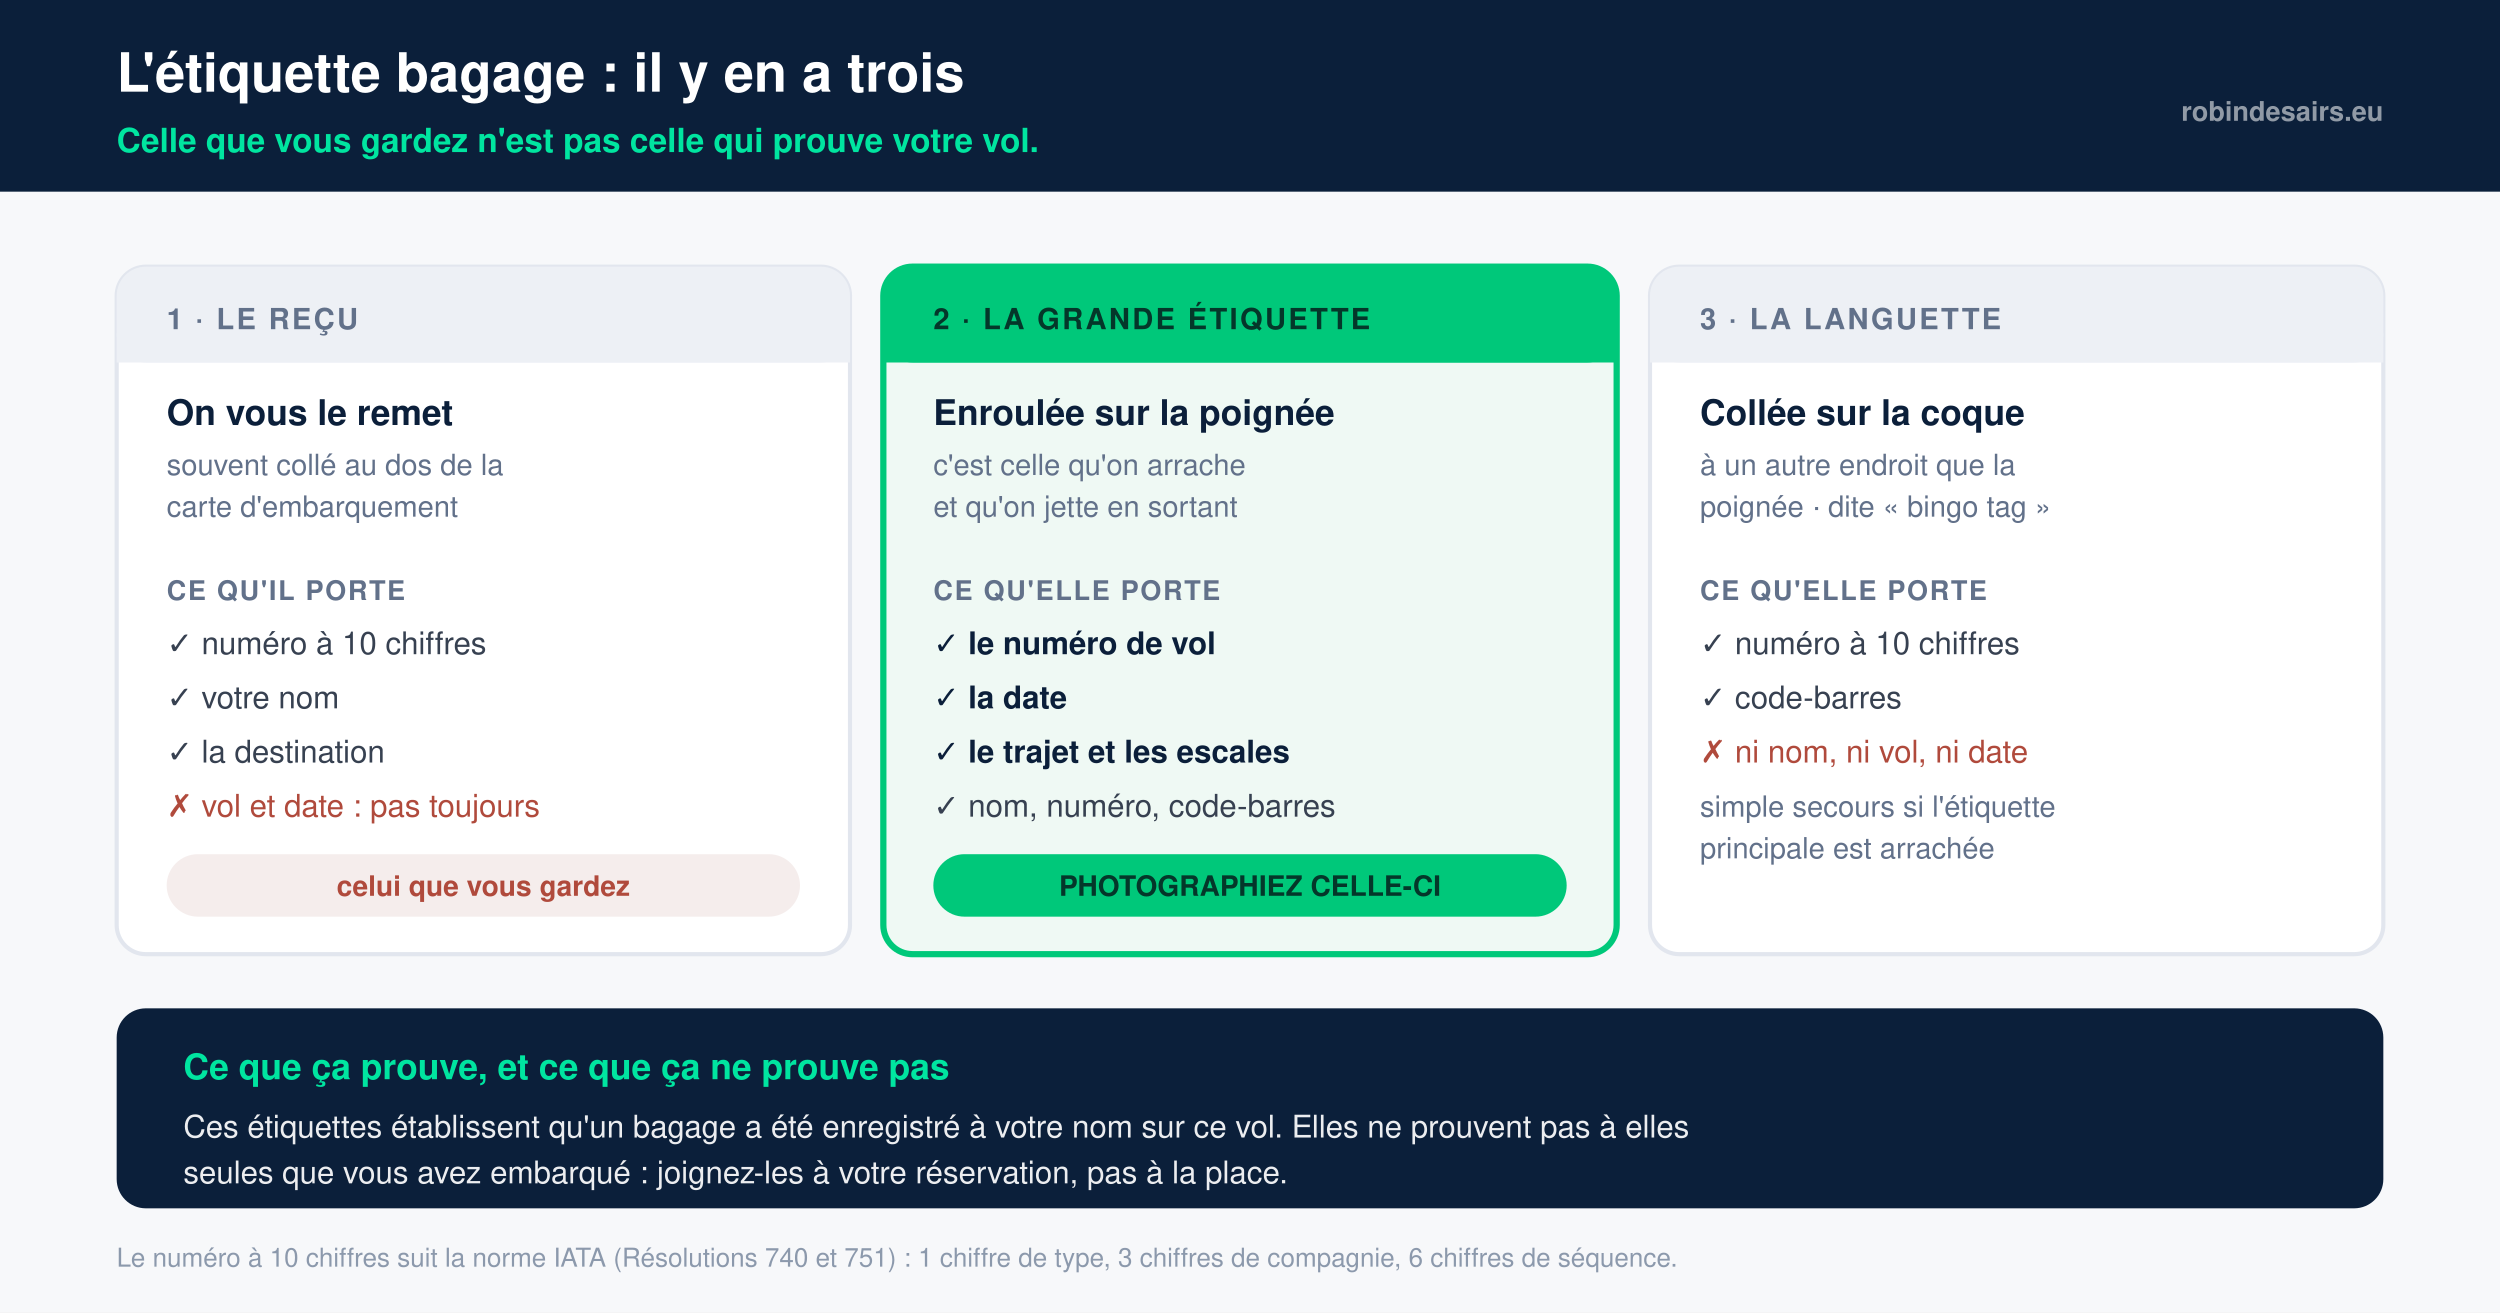
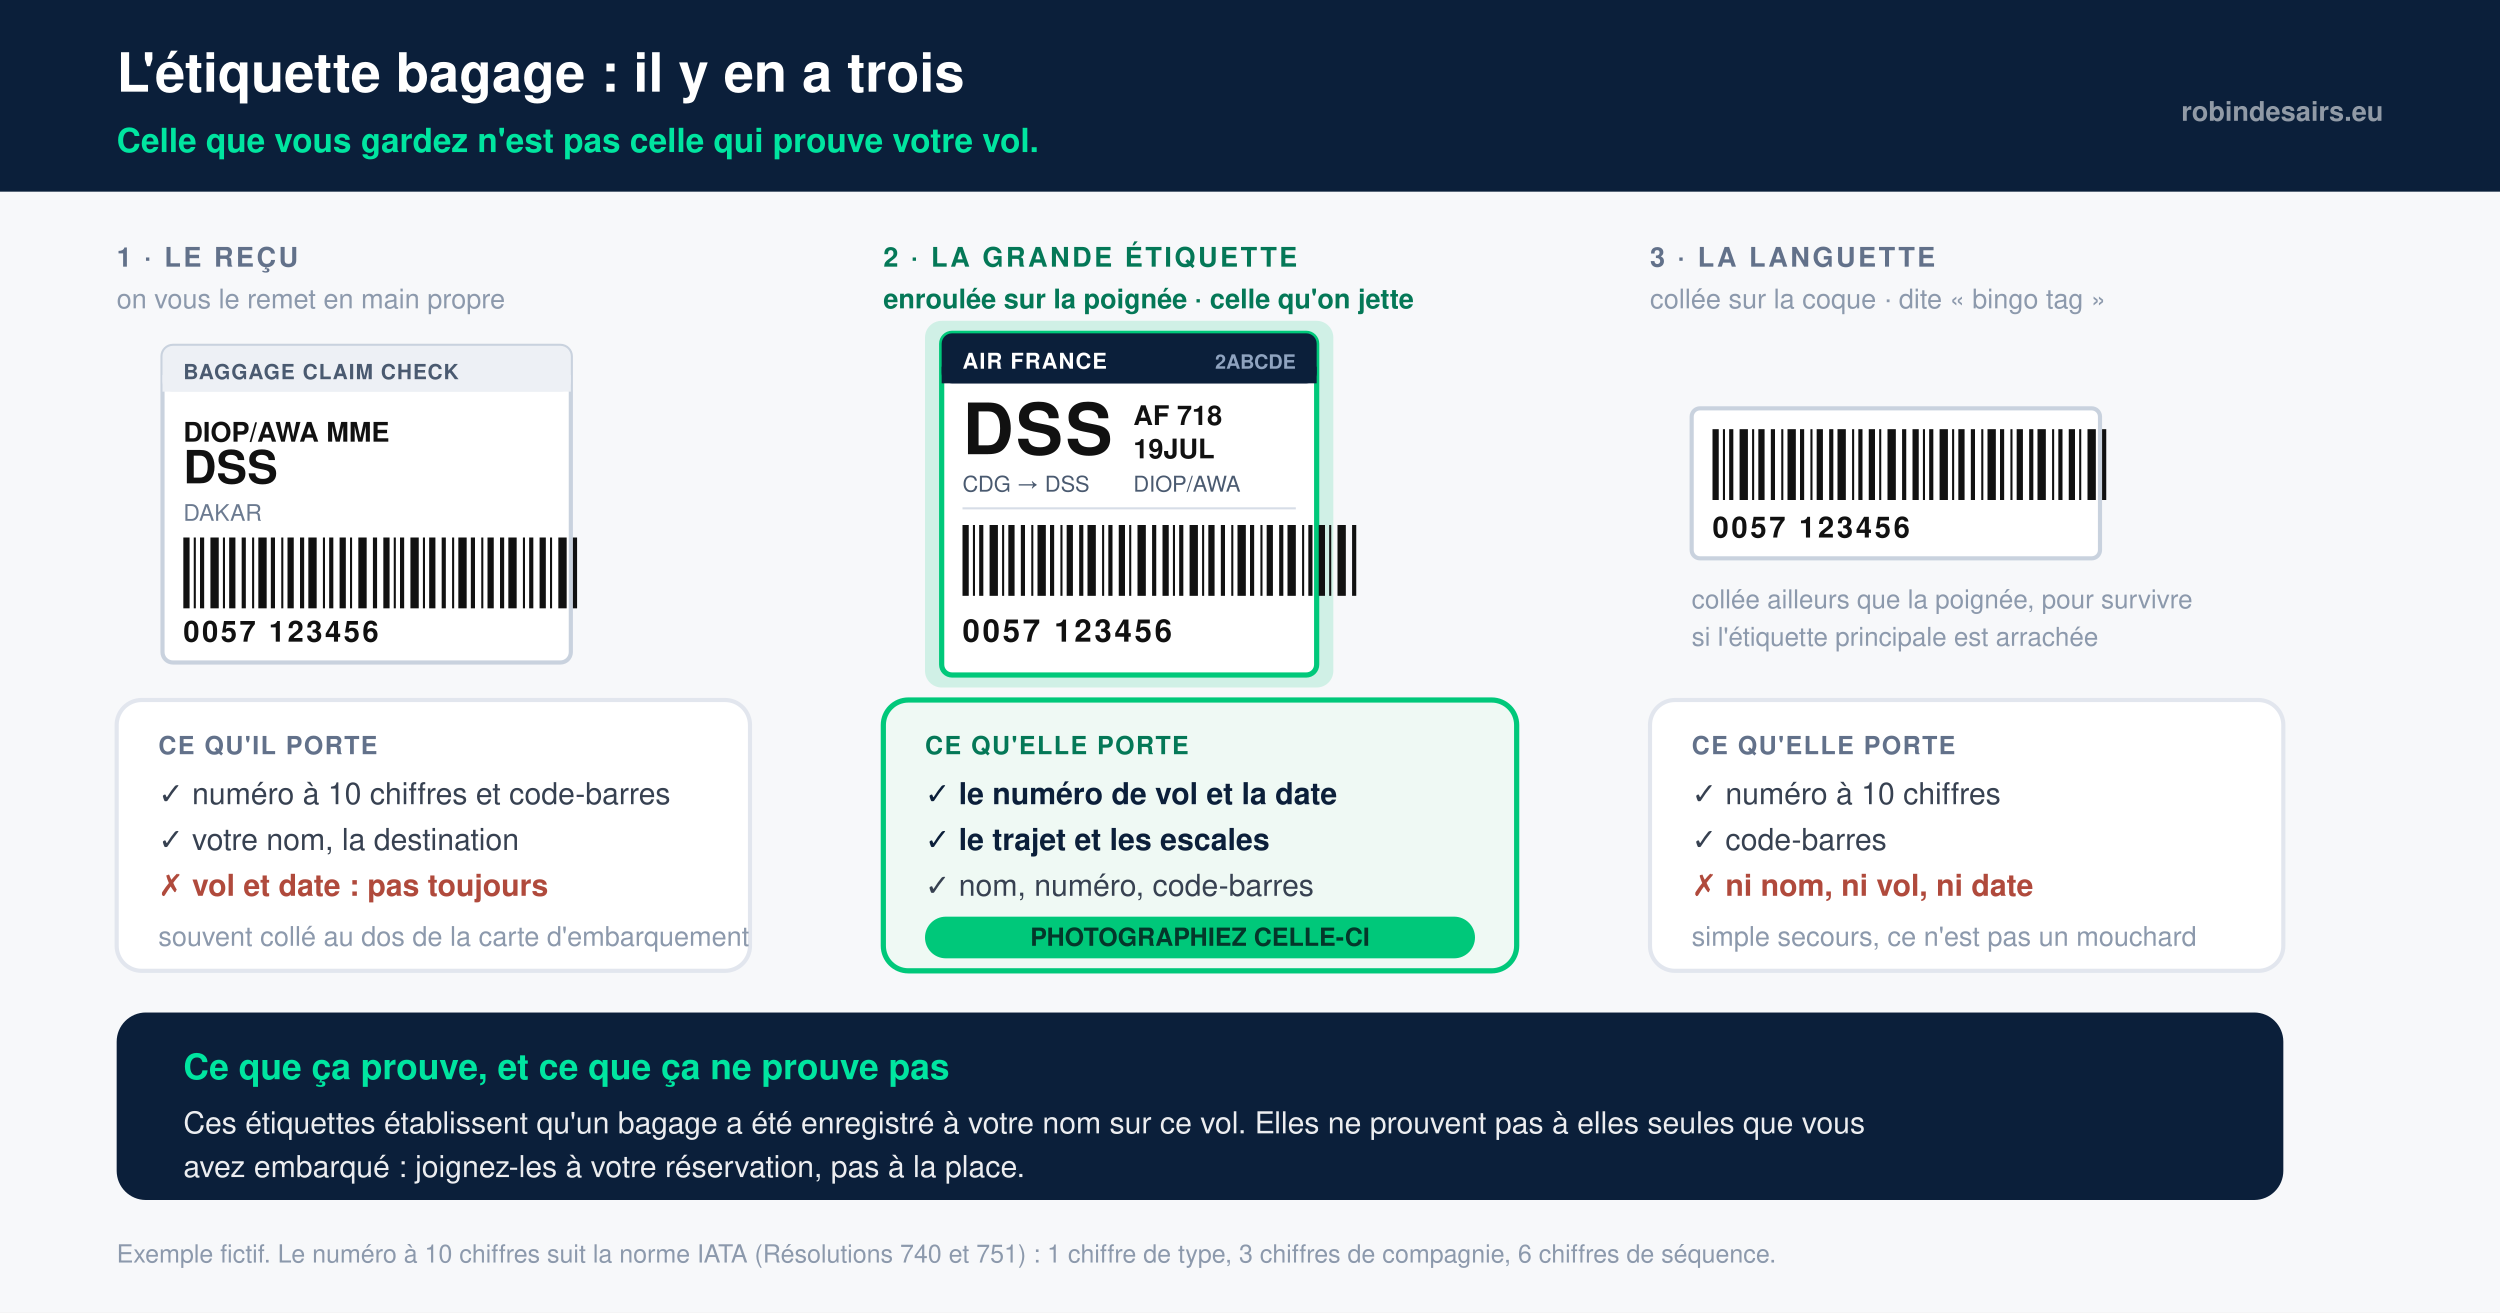
<svg xmlns="http://www.w3.org/2000/svg" width="1200" height="630" viewBox="0 0 1200 630" font-family="Montserrat, Helvetica, Arial, sans-serif">
+   <defs>
+     <g id="bc">
+       <rect x="0" y="0" width="3" height="34" fill="#111" />
+       <rect x="5" y="0" width="1" height="34" fill="#111" />
+       <rect x="8" y="0" width="2" height="34" fill="#111" />
+       <rect x="13" y="0" width="4" height="34" fill="#111" />
+       <rect x="19" y="0" width="1" height="34" fill="#111" />
+       <rect x="22" y="0" width="3" height="34" fill="#111" />
+       <rect x="28" y="0" width="2" height="34" fill="#111" />
+       <rect x="33" y="0" width="1" height="34" fill="#111" />
+       <rect x="36" y="0" width="4" height="34" fill="#111" />
+       <rect x="42" y="0" width="2" height="34" fill="#111" />
+       <rect x="47" y="0" width="1" height="34" fill="#111" />
+       <rect x="50" y="0" width="3" height="34" fill="#111" />
+       <rect x="56" y="0" width="2" height="34" fill="#111" />
+       <rect x="60" y="0" width="4" height="34" fill="#111" />
+       <rect x="67" y="0" width="1" height="34" fill="#111" />
+       <rect x="70" y="0" width="2" height="34" fill="#111" />
+       <rect x="75" y="0" width="3" height="34" fill="#111" />
+       <rect x="80" y="0" width="1" height="34" fill="#111" />
+       <rect x="84" y="0" width="4" height="34" fill="#111" />
+       <rect x="91" y="0" width="2" height="34" fill="#111" />
+     </g>
+   </defs>
  <rect width="1200" height="630" fill="#F7F8FA" />
  <rect x="0" y="0" width="1200" height="92" fill="#0B1F3A" />
  <text x="56" y="44" fill="#FFFFFF" font-size="26" font-weight="800">L'étiquette bagage : il y en a trois</text>
  <text x="56" y="73" fill="#00E5A0" font-size="16" font-weight="600">Celle que vous gardez n'est pas celle qui prouve votre vol.</text>
  <text x="1144" y="58" fill="rgba(255,255,255,.55)" font-size="13" font-weight="700" text-anchor="end">robindesairs.eu</text>
-   <rect x="56" y="128" width="352" height="330" rx="14" fill="#FFFFFF" stroke="#E2E6EE" stroke-width="2" />
-   <rect x="56" y="128" width="352" height="46" rx="14" fill="#EDF0F5" />
-   <rect x="56" y="160" width="352" height="14" fill="#EDF0F5" />
-   <text x="80" y="158" fill="#62718A" font-size="14" font-weight="800" letter-spacing="1.1">1 · LE REÇU</text>
-   <text x="80" y="204" fill="#0B1F3A" font-size="17" font-weight="800">On vous le remet</text>
-   <text x="80" y="228" fill="#62718A" font-size="14">souvent collé au dos de la</text>
-   <text x="80" y="248" fill="#62718A" font-size="14">carte d'embarquement</text>
-   <text x="80" y="288" fill="#62718A" font-size="13" font-weight="800" letter-spacing=".8">CE QU'IL PORTE</text>
-   <text x="80" y="314" fill="#374151" font-size="15">✓ numéro à 10 chiffres</text>
-   <text x="80" y="340" fill="#374151" font-size="15">✓ votre nom</text>
-   <text x="80" y="366" fill="#374151" font-size="15">✓ la destination</text>
-   <text x="80" y="392" fill="#B04A3C" font-size="15">✗ vol et date : pas toujours</text>
-   <rect x="80" y="410" width="304" height="30" rx="15" fill="#F5EDEC" />
-   <text x="232" y="430" fill="#B04A3C" font-size="13.5" font-weight="700" text-anchor="middle">celui que vous gardez</text>
-   <rect x="424" y="128" width="352" height="330" rx="14" fill="#EFF9F4" stroke="#00C87A" stroke-width="3" />
-   <rect x="424" y="128" width="352" height="46" rx="14" fill="#00C87A" />
-   <rect x="424" y="160" width="352" height="14" fill="#00C87A" />
-   <text x="448" y="158" fill="#04372A" font-size="14" font-weight="800" letter-spacing="1.1">2 · LA GRANDE ÉTIQUETTE</text>
-   <text x="448" y="204" fill="#0B1F3A" font-size="17" font-weight="800">Enroulée sur la poignée</text>
-   <text x="448" y="228" fill="#62718A" font-size="14">c'est celle qu'on arrache</text>
-   <text x="448" y="248" fill="#62718A" font-size="14">et qu'on jette en sortant</text>
-   <text x="448" y="288" fill="#62718A" font-size="13" font-weight="800" letter-spacing=".8">CE QU'ELLE PORTE</text>
-   <text x="448" y="314" fill="#0B1F3A" font-size="15" font-weight="800">✓ le numéro de vol</text>
-   <text x="448" y="340" fill="#0B1F3A" font-size="15" font-weight="800">✓ la date</text>
-   <text x="448" y="366" fill="#0B1F3A" font-size="15" font-weight="800">✓ le trajet et les escales</text>
-   <text x="448" y="392" fill="#374151" font-size="15">✓ nom, numéro, code-barres</text>
-   <rect x="448" y="410" width="304" height="30" rx="15" fill="#00C87A" />
-   <text x="600" y="430" fill="#04372A" font-size="13.5" font-weight="800" text-anchor="middle">PHOTOGRAPHIEZ CELLE-CI</text>
-   <rect x="792" y="128" width="352" height="330" rx="14" fill="#FFFFFF" stroke="#E2E6EE" stroke-width="2" />
-   <rect x="792" y="128" width="352" height="46" rx="14" fill="#EDF0F5" />
-   <rect x="792" y="160" width="352" height="14" fill="#EDF0F5" />
-   <text x="816" y="158" fill="#62718A" font-size="14" font-weight="800" letter-spacing="1.1">3 · LA LANGUETTE</text>
-   <text x="816" y="204" fill="#0B1F3A" font-size="17" font-weight="800">Collée sur la coque</text>
-   <text x="816" y="228" fill="#62718A" font-size="14">à un autre endroit que la</text>
-   <text x="816" y="248" fill="#62718A" font-size="14">poignée · dite « bingo tag »</text>
-   <text x="816" y="288" fill="#62718A" font-size="13" font-weight="800" letter-spacing=".8">CE QU'ELLE PORTE</text>
-   <text x="816" y="314" fill="#374151" font-size="15">✓ numéro à 10 chiffres</text>
-   <text x="816" y="340" fill="#374151" font-size="15">✓ code-barres</text>
-   <text x="816" y="366" fill="#B04A3C" font-size="15">✗ ni nom, ni vol, ni date</text>
-   <text x="816" y="392" fill="#62718A" font-size="14">simple secours si l'étiquette</text>
-   <text x="816" y="412" fill="#62718A" font-size="14">principale est arrachée</text>
-   <rect x="816" y="424" width="304" height="16" rx="8" fill="#FFFFFF" />
-   <rect x="56" y="484" width="1088" height="96" rx="14" fill="#0B1F3A" />
+   <text x="56" y="128" fill="#62718A" font-size="13" font-weight="800" letter-spacing="1.2">1 · LE REÇU</text>
+   <text x="56" y="148" fill="#8C99AC" font-size="13">on vous le remet en main propre</text>
+   <g transform="translate(78,166)">
+     <rect x="0" y="0" width="196" height="152" rx="5" fill="#FFFFFF" stroke="#C9D2DE" stroke-width="2" />
+     <rect x="0" y="0" width="196" height="22" rx="5" fill="#EDF0F5" />
+     <rect x="0" y="14" width="196" height="8" fill="#EDF0F5" />
+     <text x="10" y="16" fill="#4A5A70" font-size="10" font-weight="800" letter-spacing=".5">BAGGAGE CLAIM CHECK</text>
+     <text x="10" y="46" fill="#111" font-size="13" font-weight="700">DIOP/AWA MME</text>
+     <text x="10" y="66" fill="#111" font-size="22" font-weight="800">DSS</text>
+     <text x="10" y="84" fill="#6B7A90" font-size="11">DAKAR</text>
+     <g transform="translate(10,92)">
+       <use href="#bc" />
+       <use href="#bc" x="96" />
+     </g>
+     <text x="10" y="142" fill="#111" font-size="14" font-weight="700" letter-spacing="1.2">0057 123456</text>
+   </g>
+   <rect x="56" y="336" width="304" height="130" rx="12" fill="#FFFFFF" stroke="#E2E6EE" stroke-width="2" />
+   <text x="76" y="362" fill="#62718A" font-size="12" font-weight="800" letter-spacing=".7">CE QU'IL PORTE</text>
+   <text x="76" y="386" fill="#374151" font-size="14.5">✓ numéro à 10 chiffres et code-barres</text>
+   <text x="76" y="408" fill="#374151" font-size="14.5">✓ votre nom, la destination</text>
+   <text x="76" y="430" fill="#B04A3C" font-size="14.5" font-weight="700">✗ vol et date : pas toujours</text>
+   <text x="76" y="454" fill="#8C99AC" font-size="13">souvent collé au dos de la carte d'embarquement</text>
+   <text x="424" y="128" fill="#047857" font-size="13" font-weight="800" letter-spacing="1.2">2 · LA GRANDE ÉTIQUETTE</text>
+   <text x="424" y="148" fill="#047857" font-size="13" font-weight="600">enroulée sur la poignée · celle qu'on jette</text>
+   <g transform="translate(452,160)">
+     <rect x="-8" y="-6" width="196" height="176" rx="8" fill="#00C87A" opacity=".16" />
+     <rect x="0" y="0" width="180" height="164" rx="5" fill="#FFFFFF" stroke="#00C87A" stroke-width="2.5" />
+     <rect x="0" y="0" width="180" height="24" rx="5" fill="#0B1F3A" />
+     <rect x="0" y="16" width="180" height="8" fill="#0B1F3A" />
+     <text x="10" y="17" fill="#FFFFFF" font-size="10.5" font-weight="800" letter-spacing=".5">AIR FRANCE</text>
+     <text x="170" y="17" fill="#8FA3BF" font-size="9.5" font-weight="700" text-anchor="end">2ABCDE</text>
+     <text x="10" y="58" fill="#111" font-size="34" font-weight="900" letter-spacing="1">DSS</text>
+     <text x="92" y="44" fill="#111" font-size="13" font-weight="800">AF 718</text>
+     <text x="92" y="60" fill="#111" font-size="13" font-weight="800">19JUL</text>
+     <text x="10" y="76" fill="#4A5A70" font-size="10.5">CDG → DSS</text>
+     <text x="92" y="76" fill="#4A5A70" font-size="10.5">DIOP/AWA</text>
+     <line x1="10" y1="84" x2="170" y2="84" stroke="#D7DDE7" stroke-width="1" />
+     <g transform="translate(10,92)">
+       <use href="#bc" />
+       <use href="#bc" x="96" />
+     </g>
+     <text x="10" y="148" fill="#111" font-size="15" font-weight="800" letter-spacing="1.3">0057 123456</text>
+   </g>
+   <rect x="424" y="336" width="304" height="130" rx="12" fill="#EFF9F4" stroke="#00C87A" stroke-width="2.5" />
+   <text x="444" y="362" fill="#047857" font-size="12" font-weight="800" letter-spacing=".7">CE QU'ELLE PORTE</text>
+   <text x="444" y="386" fill="#0B1F3A" font-size="14.5" font-weight="800">✓ le numéro de vol et la date</text>
+   <text x="444" y="408" fill="#0B1F3A" font-size="14.5" font-weight="800">✓ le trajet et les escales</text>
+   <text x="444" y="430" fill="#374151" font-size="14.5">✓ nom, numéro, code-barres</text>
+   <rect x="444" y="440" width="264" height="20" rx="10" fill="#00C87A" />
+   <text x="576" y="454" fill="#04372A" font-size="12" font-weight="800" text-anchor="middle">PHOTOGRAPHIEZ CELLE-CI</text>
+   <text x="792" y="128" fill="#62718A" font-size="13" font-weight="800" letter-spacing="1.2">3 · LA LANGUETTE</text>
+   <text x="792" y="148" fill="#8C99AC" font-size="13">collée sur la coque · dite « bingo tag »</text>
+   <g transform="translate(812,196)">
+     <rect x="0" y="0" width="196" height="72" rx="4" fill="#FFFFFF" stroke="#C9D2DE" stroke-width="2" />
+     <g transform="translate(10,10)">
+       <use href="#bc" />
+       <use href="#bc" x="96" />
+     </g>
+     <text x="10" y="62" fill="#111" font-size="14" font-weight="800" letter-spacing="1.3">0057 123456</text>
+   </g>
+   <text x="812" y="292" fill="#8C99AC" font-size="12.5">collée ailleurs que la poignée, pour survivre</text>
+   <text x="812" y="310" fill="#8C99AC" font-size="12.5">si l'étiquette principale est arrachée</text>
+   <rect x="792" y="336" width="304" height="130" rx="12" fill="#FFFFFF" stroke="#E2E6EE" stroke-width="2" />
+   <text x="812" y="362" fill="#62718A" font-size="12" font-weight="800" letter-spacing=".7">CE QU'ELLE PORTE</text>
+   <text x="812" y="386" fill="#374151" font-size="14.5">✓ numéro à 10 chiffres</text>
+   <text x="812" y="408" fill="#374151" font-size="14.5">✓ code-barres</text>
+   <text x="812" y="430" fill="#B04A3C" font-size="14.5" font-weight="700">✗ ni nom, ni vol, ni date</text>
+   <text x="812" y="454" fill="#8C99AC" font-size="13">simple secours, ce n'est pas un mouchard</text>
+   <rect x="56" y="486" width="1040" height="90" rx="14" fill="#0B1F3A" />
  <text x="88" y="518" fill="#00E5A0" font-size="17" font-weight="800">Ce que ça prouve, et ce que ça ne prouve pas</text>
-   <text x="88" y="546" fill="rgba(255,255,255,.92)" font-size="15">Ces étiquettes établissent qu'un bagage a été enregistré à votre nom sur ce vol. Elles ne prouvent pas à elles</text>
-   <text x="88" y="568" fill="rgba(255,255,255,.92)" font-size="15">seules que vous avez embarqué : joignez-les à votre réservation, pas à la place.</text>
-   <text x="56" y="608" fill="#8C99AC" font-size="12.5">Le numéro à 10 chiffres suit la norme IATA (Résolutions 740 et 751) : 1 chiffre de type, 3 chiffres de compagnie, 6 chiffres de séquence.</text>
+   <text x="88" y="544" fill="rgba(255,255,255,.92)" font-size="14.5">Ces étiquettes établissent qu'un bagage a été enregistré à votre nom sur ce vol. Elles ne prouvent pas à elles seules que vous</text>
+   <text x="88" y="565" fill="rgba(255,255,255,.92)" font-size="14.5">avez embarqué : joignez-les à votre réservation, pas à la place.</text>
+   <text x="56" y="606" fill="#8C99AC" font-size="12">Exemple fictif. Le numéro à 10 chiffres suit la norme IATA (Résolutions 740 et 751) : 1 chiffre de type, 3 chiffres de compagnie, 6 chiffres de séquence.</text>
</svg>
